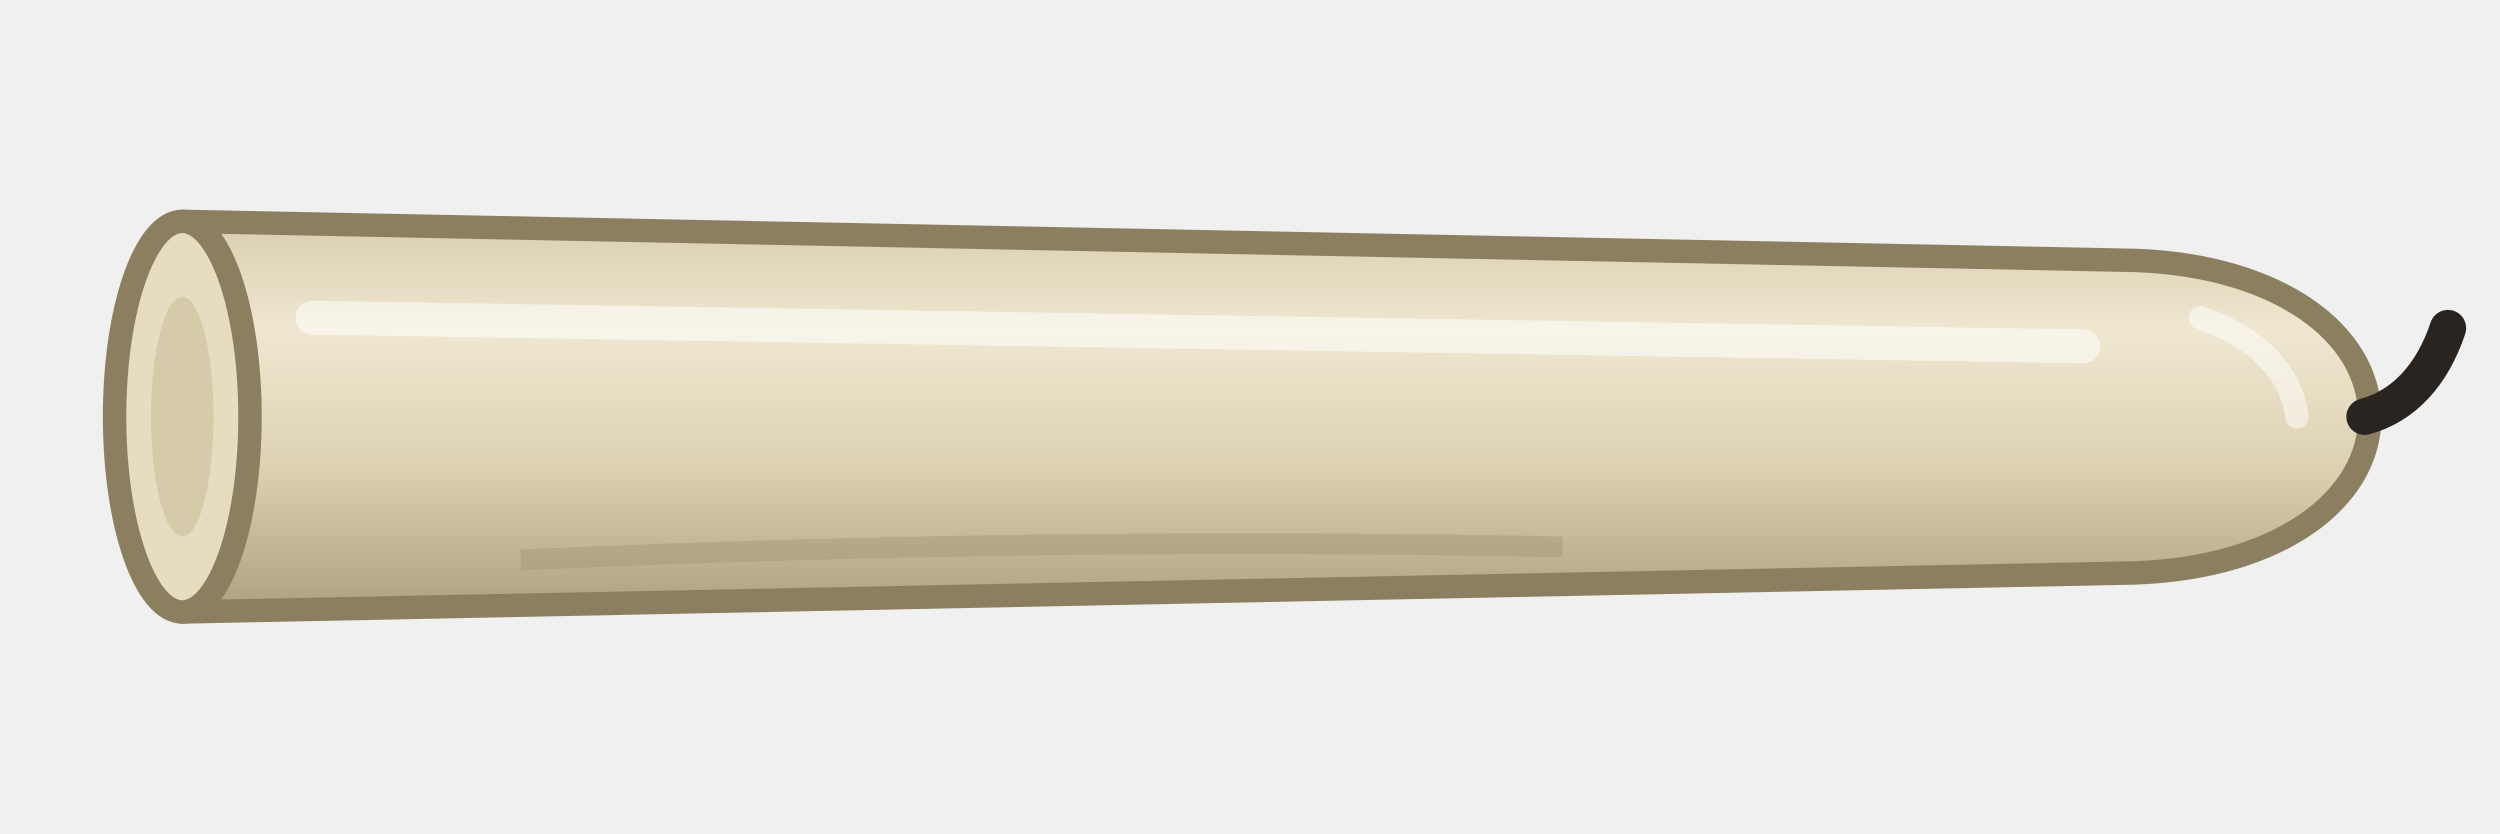
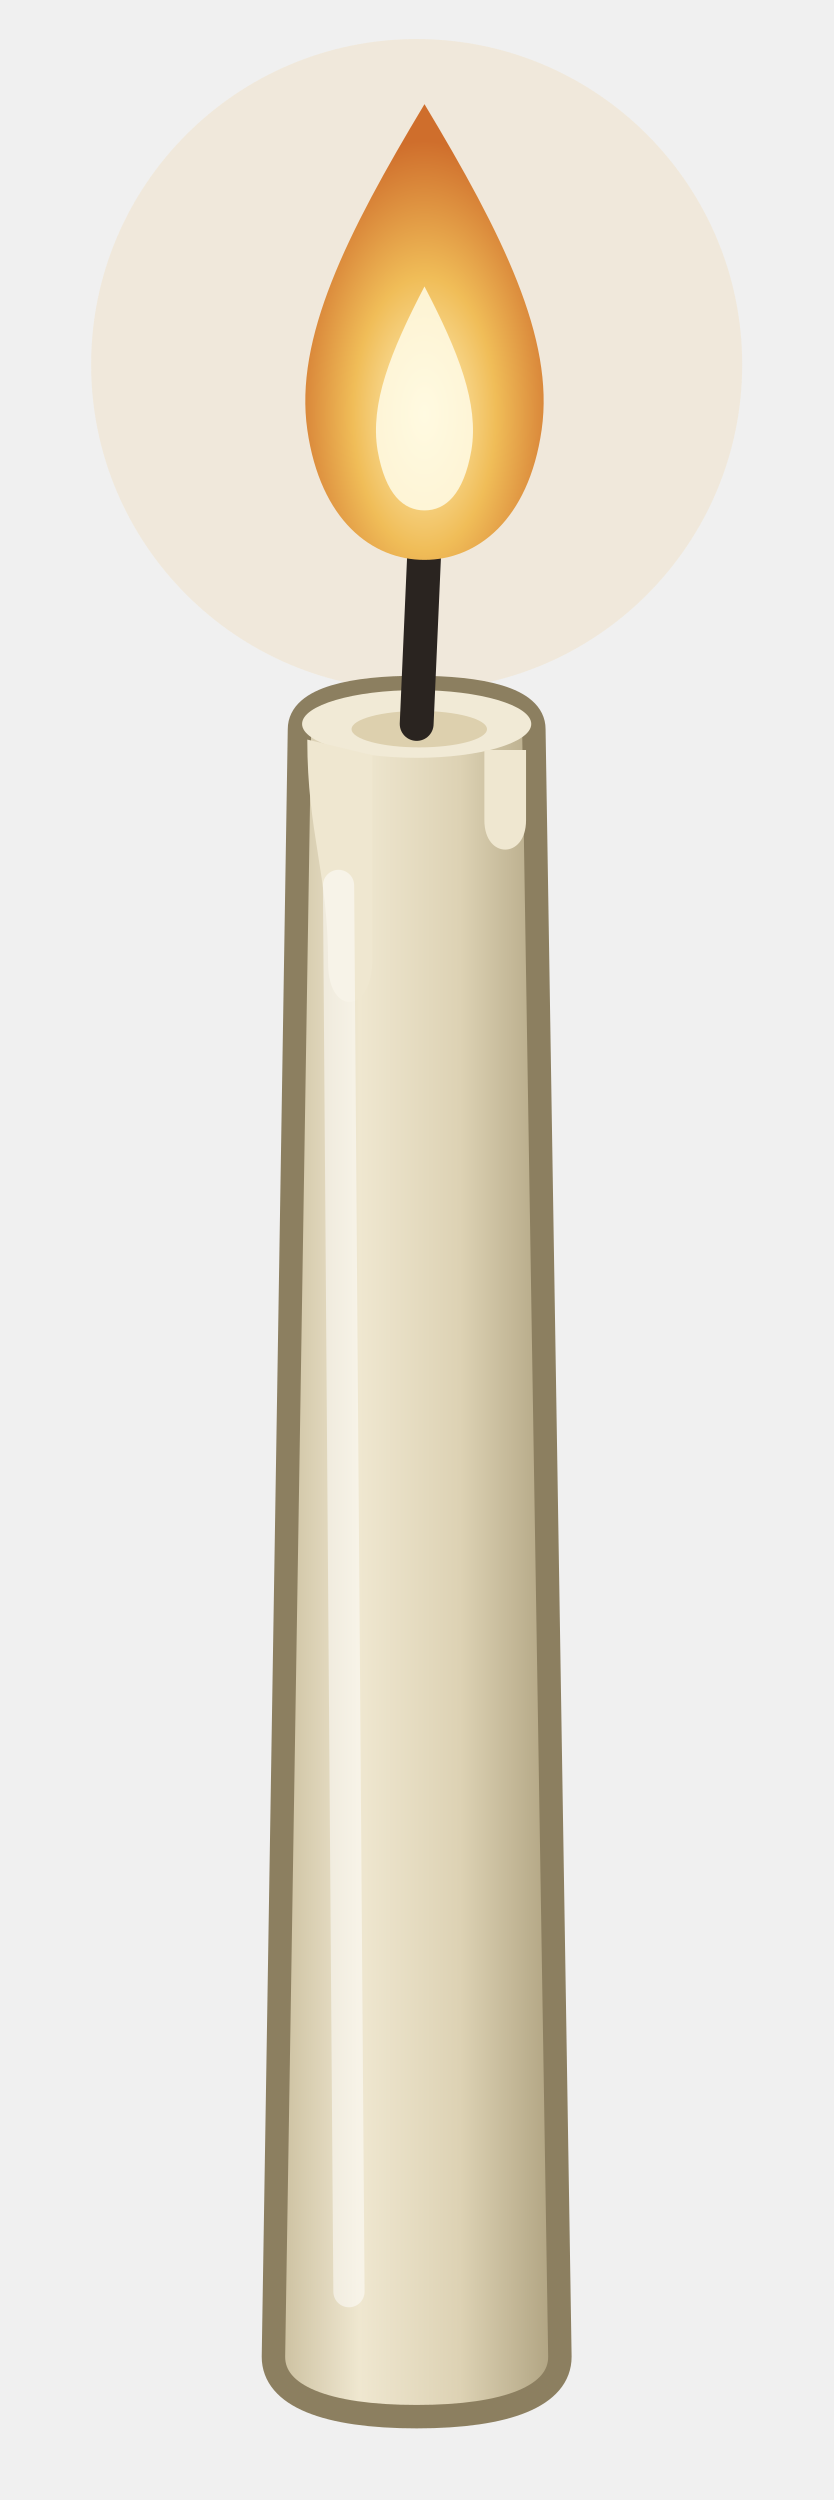
- <svg xmlns="http://www.w3.org/2000/svg" viewBox="0 0 96 32">
+ <svg xmlns="http://www.w3.org/2000/svg" viewBox="0 0 32 96">
  <defs>
-     <linearGradient id="wax" x1="0" y1="0" x2="0" y2="1">
-       <stop offset="0" stop-color="#d9ceb0" />
-       <stop offset="0.28" stop-color="#efe7d0" />
-       <stop offset="0.62" stop-color="#ddd2b4" />
+     <linearGradient id="wax" x1="0" y1="0" x2="1" y2="0">
+       <stop offset="0" stop-color="#c9bd9c" />
+       <stop offset="0.3" stop-color="#efe7d0" />
+       <stop offset="0.65" stop-color="#ddd2b4" />
      <stop offset="1" stop-color="#ada07e" />
    </linearGradient>
+     <radialGradient id="flame" cx="0.5" cy="0.68" r="0.6">
+       <stop offset="0" stop-color="#fff2c2" />
+       <stop offset="0.5" stop-color="#f0bd58" />
+       <stop offset="1" stop-color="#cf6e2c" />
+     </radialGradient>
  </defs>
-   <path d="M7 8.5L82 10C87.5 10.2 91 12.8 91 16C91 19.2 87.5 21.8 82 22L7 23.5Z" fill="url(#wax)" stroke="#8c7f60" stroke-width="0.9" stroke-linejoin="round" />
-   <ellipse cx="7" cy="16" rx="2.6" ry="7.5" fill="#e6dcc0" stroke="#8c7f60" stroke-width="0.9" />
-   <ellipse cx="7" cy="16" rx="1.2" ry="4.6" fill="#d6cba9" />
-   <path d="M12 12.2L80 13.3" stroke="#ffffff" stroke-opacity="0.55" stroke-width="1.3" stroke-linecap="round" />
-   <path d="M20 21.5Q40 20.6 60 21" fill="none" stroke="#9a8c6a" stroke-opacity="0.35" stroke-width="0.8" />
-   <path d="M84.5 12.2C86.8 13 88 14.4 88.2 16" fill="none" stroke="#ffffff" stroke-opacity="0.5" stroke-width="0.9" stroke-linecap="round" />
-   <path d="M90.8 16C92.3 15.6 93.4 14.4 94 12.6" fill="none" stroke="#2a2420" stroke-width="1.4" stroke-linecap="round" />
+   <circle cx="16" cy="14" r="12.5" fill="#f3b54a" opacity="0.13" />
+   <path d="M11.5 28C11.5 26.8 13.6 26.4 16 26.4C18.4 26.4 20.5 26.8 20.5 28L21.5 90.5C21.5 92 19.5 92.8 16 92.8C12.5 92.8 10.5 92 10.5 90.5Z" fill="url(#wax)" stroke="#8c7f60" stroke-width="0.9" />
+   <ellipse cx="16" cy="27.8" rx="4.4" ry="1.3" fill="#f1ead6" />
+   <ellipse cx="16.1" cy="28" rx="2.6" ry="0.7" fill="#ddd0ae" />
+   <path d="M11.8 28.4C11.8 32 12.6 33.5 12.6 37C12.6 39 14.3 39 14.3 36.8L14.3 29" fill="#efe7d0" />
+   <path d="M18.6 28.8L18.6 31.5C18.6 33 20.2 33 20.2 31.5L20.2 28.8" fill="#efe7d0" />
+   <path d="M13 34L13.4 88" stroke="#ffffff" stroke-opacity="0.5" stroke-width="1.2" stroke-linecap="round" />
+   <path d="M16 27.8L16.3 21" stroke="#2a2420" stroke-width="1.3" stroke-linecap="round" />
+   <path d="M16.3 4C19.3 9 21.3 13 20.8 16.5C20.3 20 18.3 21.5 16.3 21.5C14.3 21.5 12.3 20 11.8 16.5C11.3 13 13.3 9 16.3 4Z" fill="url(#flame)" />
+   <path d="M16.3 11C17.6 13.5 18.4 15.5 18.1 17.3C17.8 19 17.1 19.6 16.3 19.6C15.5 19.6 14.8 19 14.5 17.3C14.2 15.5 15 13.5 16.3 11Z" fill="#fffbe6" opacity="0.85" />
</svg>
